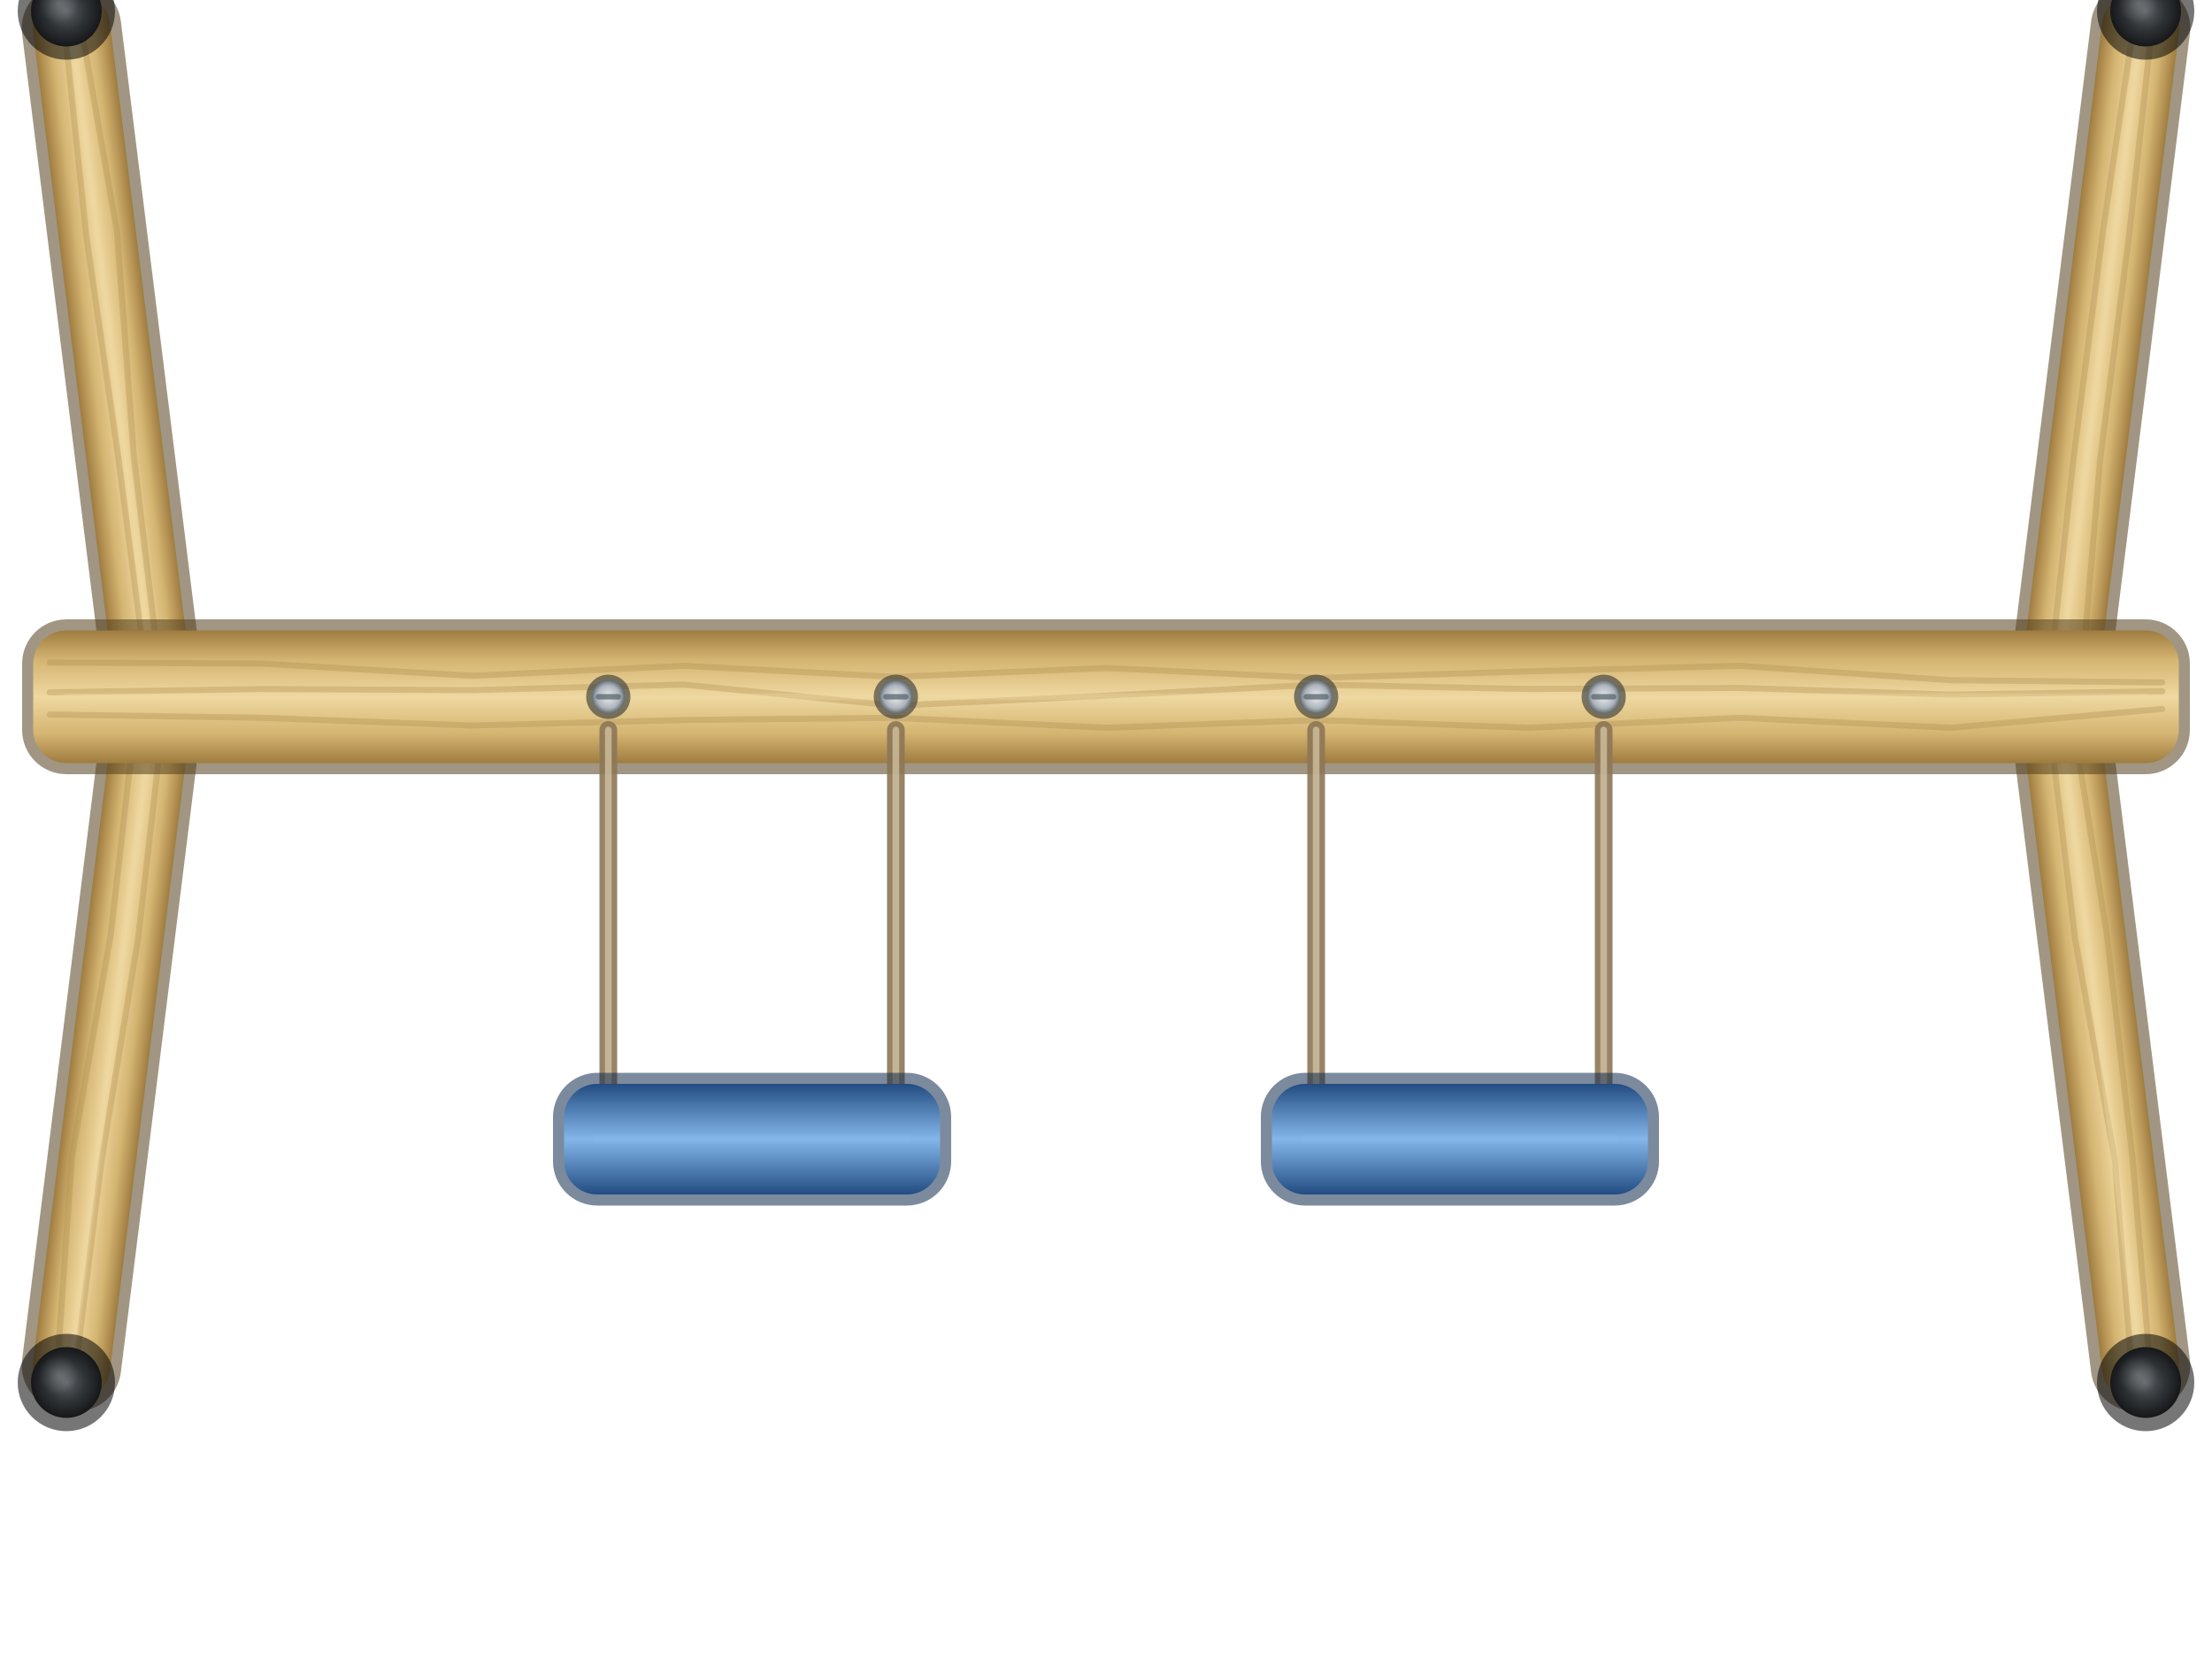
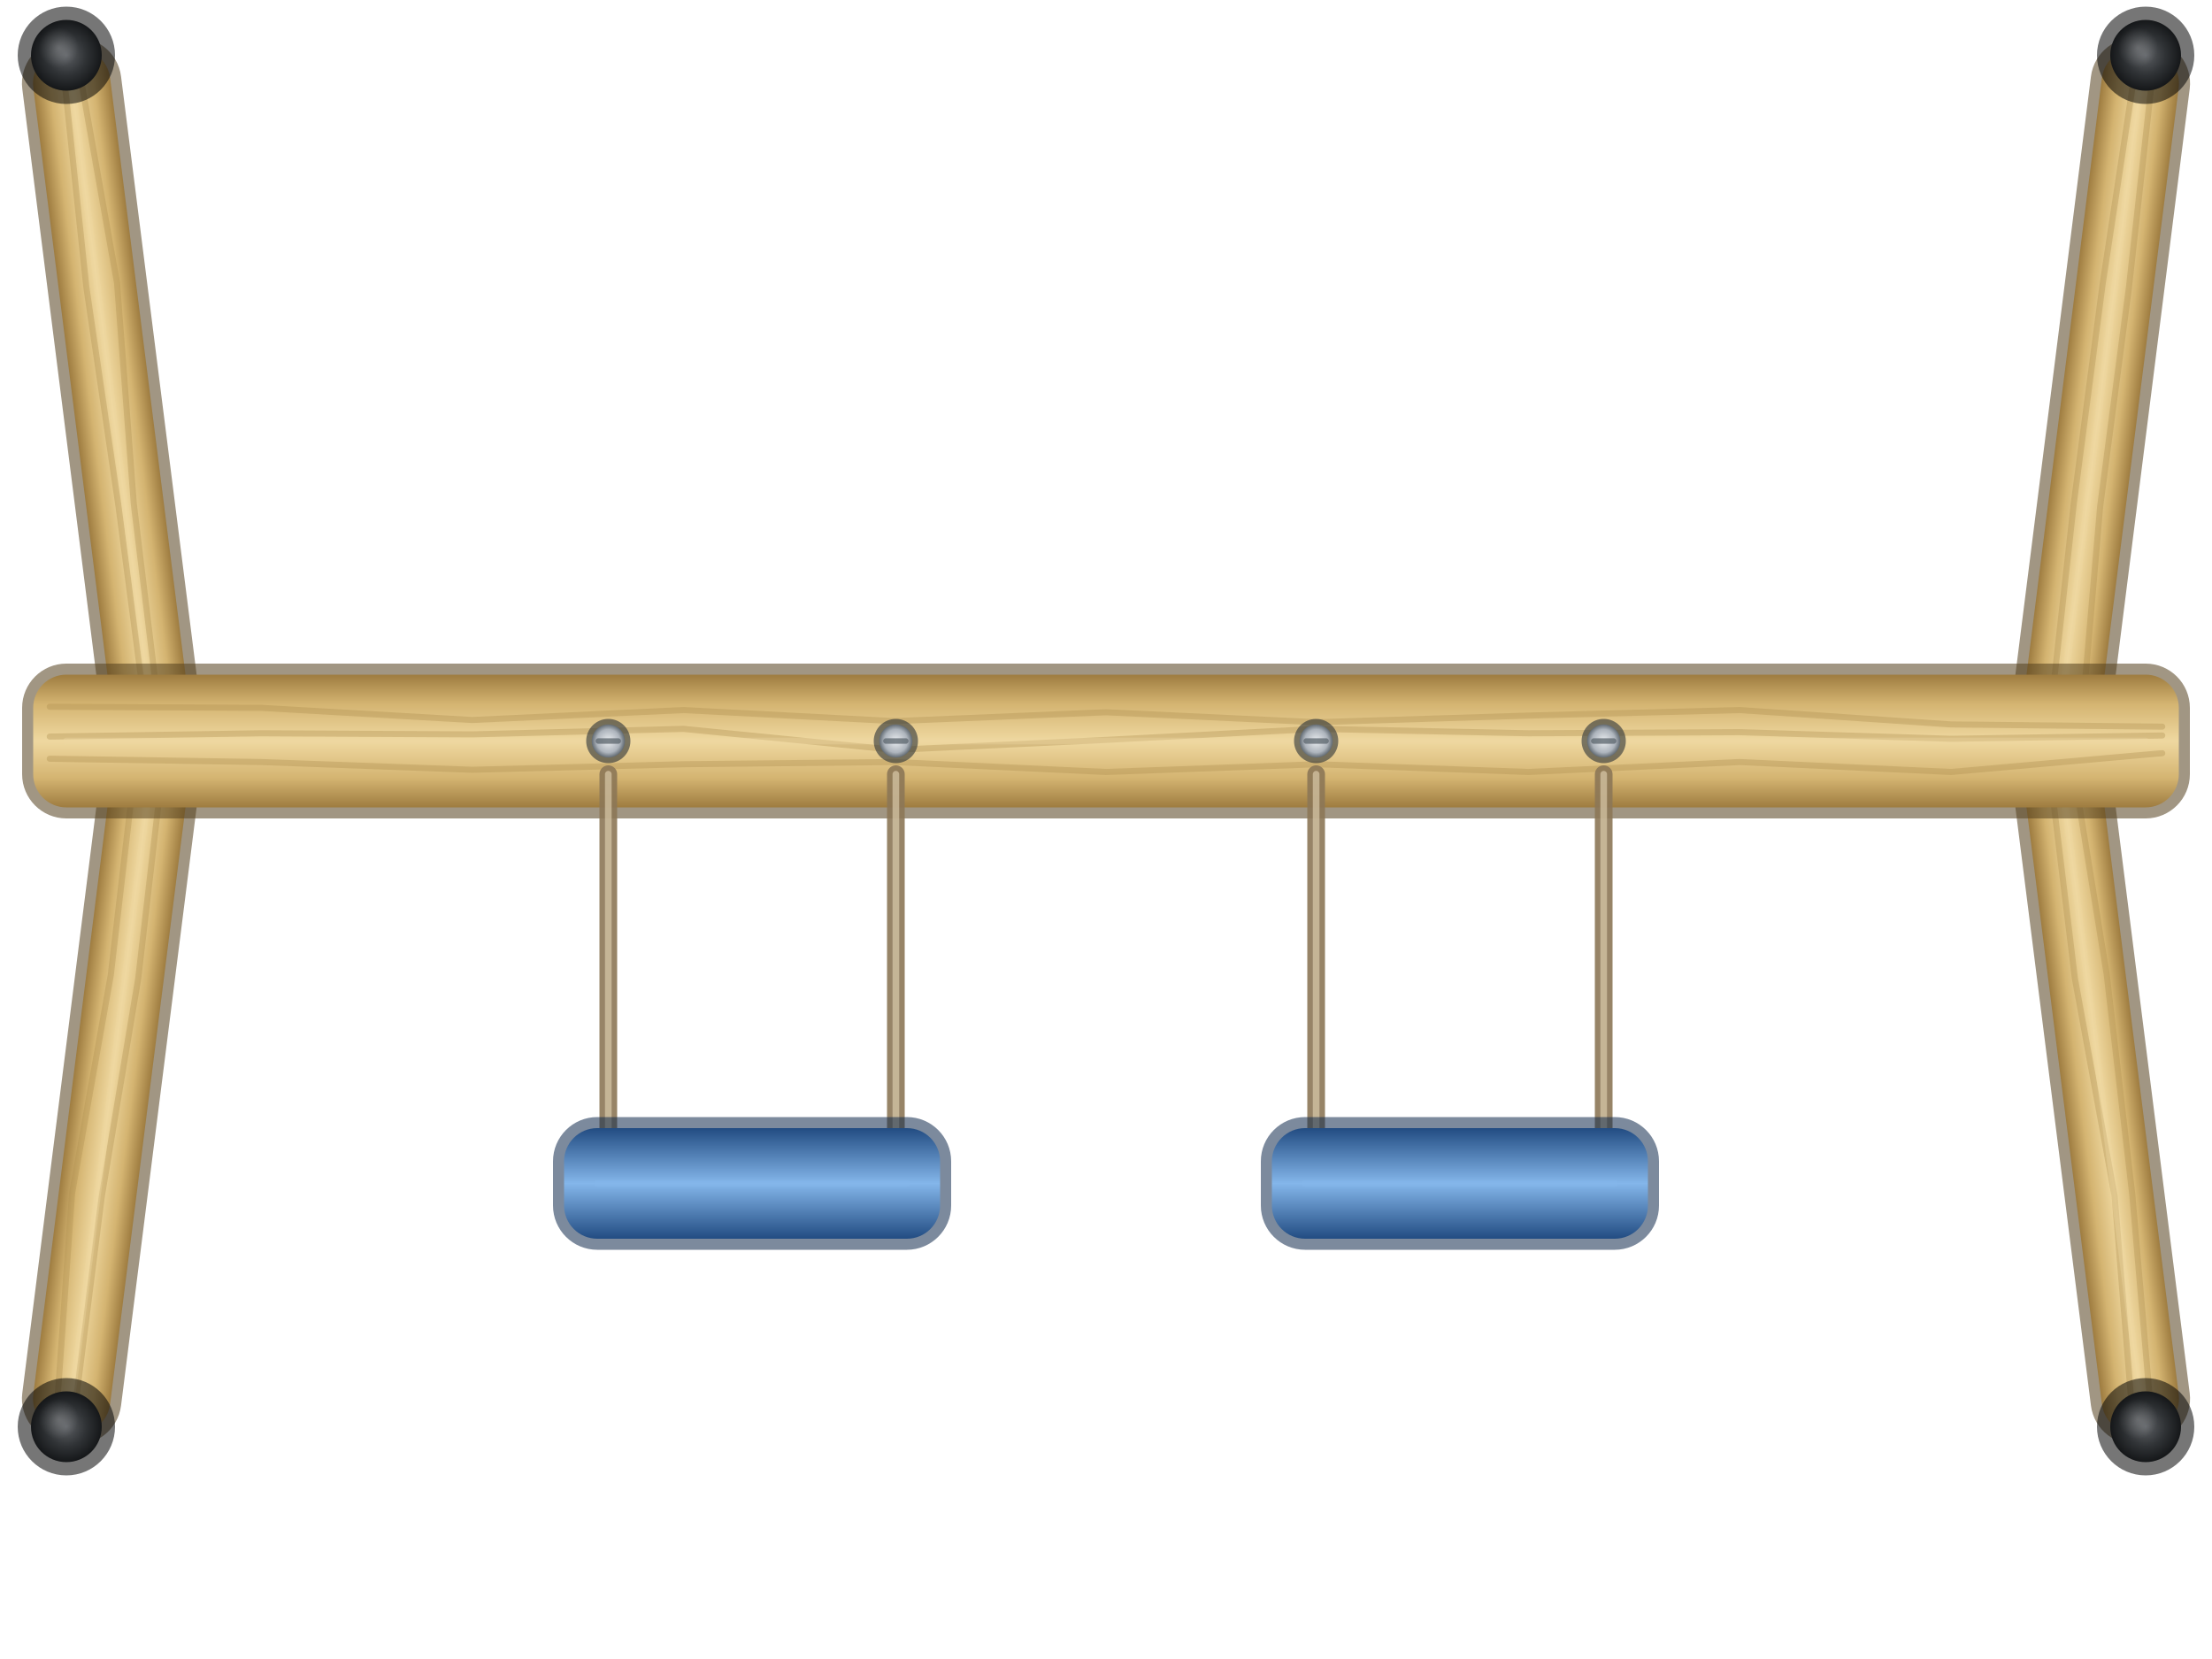
<svg xmlns="http://www.w3.org/2000/svg" viewBox="0 0 200 150">
  <defs>
    <linearGradient id="s5_l1" x1="0" y1="0" x2="1" y2="0">
      <stop offset="0%" stop-color="#9e7c40" />
      <stop offset="22%" stop-color="#d4b471" />
      <stop offset="50%" stop-color="#efd8a0" />
      <stop offset="78%" stop-color="#d4b471" />
      <stop offset="100%" stop-color="#9e7c40" />
    </linearGradient>
    <linearGradient id="s5_l2" x1="0" y1="0" x2="1" y2="0">
      <stop offset="0%" stop-color="#9e7c40" />
      <stop offset="22%" stop-color="#d4b471" />
      <stop offset="50%" stop-color="#efd8a0" />
      <stop offset="78%" stop-color="#d4b471" />
      <stop offset="100%" stop-color="#9e7c40" />
    </linearGradient>
    <linearGradient id="s5_l3" x1="0" y1="0" x2="1" y2="0">
      <stop offset="0%" stop-color="#9e7c40" />
      <stop offset="22%" stop-color="#d4b471" />
      <stop offset="50%" stop-color="#efd8a0" />
      <stop offset="78%" stop-color="#d4b471" />
      <stop offset="100%" stop-color="#9e7c40" />
    </linearGradient>
    <linearGradient id="s5_l4" x1="0" y1="0" x2="1" y2="0">
      <stop offset="0%" stop-color="#9e7c40" />
      <stop offset="22%" stop-color="#d4b471" />
      <stop offset="50%" stop-color="#efd8a0" />
      <stop offset="78%" stop-color="#d4b471" />
      <stop offset="100%" stop-color="#9e7c40" />
    </linearGradient>
    <radialGradient id="s5_r5" cx="50%" cy="50%" r="50%">
      <stop offset="0%" stop-color="#5c5f63" />
      <stop offset="55%" stop-color="#303336" />
      <stop offset="100%" stop-color="#151719" />
    </radialGradient>
    <radialGradient id="s5_r6" cx="50%" cy="50%" r="50%">
      <stop offset="0%" stop-color="#ffffff" stop-opacity="0.2" />
      <stop offset="100%" stop-color="#ffffff" stop-opacity="0" />
    </radialGradient>
    <radialGradient id="s5_r7" cx="50%" cy="50%" r="50%">
      <stop offset="0%" stop-color="#5c5f63" />
      <stop offset="55%" stop-color="#303336" />
      <stop offset="100%" stop-color="#151719" />
    </radialGradient>
    <radialGradient id="s5_r8" cx="50%" cy="50%" r="50%">
      <stop offset="0%" stop-color="#ffffff" stop-opacity="0.2" />
      <stop offset="100%" stop-color="#ffffff" stop-opacity="0" />
    </radialGradient>
    <radialGradient id="s5_r9" cx="50%" cy="50%" r="50%">
      <stop offset="0%" stop-color="#5c5f63" />
      <stop offset="55%" stop-color="#303336" />
      <stop offset="100%" stop-color="#151719" />
    </radialGradient>
    <radialGradient id="s5_r10" cx="50%" cy="50%" r="50%">
      <stop offset="0%" stop-color="#ffffff" stop-opacity="0.2" />
      <stop offset="100%" stop-color="#ffffff" stop-opacity="0" />
    </radialGradient>
    <radialGradient id="s5_r11" cx="50%" cy="50%" r="50%">
      <stop offset="0%" stop-color="#5c5f63" />
      <stop offset="55%" stop-color="#303336" />
      <stop offset="100%" stop-color="#151719" />
    </radialGradient>
    <radialGradient id="s5_r12" cx="50%" cy="50%" r="50%">
      <stop offset="0%" stop-color="#ffffff" stop-opacity="0.2" />
      <stop offset="100%" stop-color="#ffffff" stop-opacity="0" />
    </radialGradient>
    <linearGradient id="s5_l13" x1="0" y1="0" x2="0" y2="1">
      <stop offset="0%" stop-color="#9e7c40" />
      <stop offset="22%" stop-color="#d4b471" />
      <stop offset="50%" stop-color="#efd8a0" />
      <stop offset="78%" stop-color="#d4b471" />
      <stop offset="100%" stop-color="#9e7c40" />
    </linearGradient>
    <linearGradient id="s5_l14" x1="0" y1="0" x2="0" y2="1">
      <stop offset="0%" stop-color="#224c82" />
      <stop offset="50%" stop-color="#84b6ea" />
      <stop offset="100%" stop-color="#224c82" />
    </linearGradient>
    <linearGradient id="s5_l15" x1="0" y1="0" x2="0" y2="1">
      <stop offset="0%" stop-color="#224c82" />
      <stop offset="50%" stop-color="#84b6ea" />
      <stop offset="100%" stop-color="#224c82" />
    </linearGradient>
    <radialGradient id="s5_r16" cx="50%" cy="50%" r="50%">
      <stop offset="0%" stop-color="#eaedf0" />
      <stop offset="70%" stop-color="#adb4bc" />
      <stop offset="100%" stop-color="#626b73" />
    </radialGradient>
    <radialGradient id="s5_r17" cx="50%" cy="50%" r="50%">
      <stop offset="0%" stop-color="#eaedf0" />
      <stop offset="70%" stop-color="#adb4bc" />
      <stop offset="100%" stop-color="#626b73" />
    </radialGradient>
    <radialGradient id="s5_r18" cx="50%" cy="50%" r="50%">
      <stop offset="0%" stop-color="#eaedf0" />
      <stop offset="70%" stop-color="#adb4bc" />
      <stop offset="100%" stop-color="#626b73" />
    </radialGradient>
    <radialGradient id="s5_r19" cx="50%" cy="50%" r="50%">
      <stop offset="0%" stop-color="#eaedf0" />
      <stop offset="70%" stop-color="#adb4bc" />
      <stop offset="100%" stop-color="#626b73" />
    </radialGradient>
  </defs>
-   <g transform="rotate(-7.1 14.0 63.0)">
-     <rect x="9.5" y="-2.0" width="9.0" height="66.0" rx="4" fill="#54401e" opacity="0.55" />
-     <rect x="10.5" y="-1.0" width="7.0" height="64.0" rx="3" fill="url(#s5_l1)" />
-     <path d="M 13.4 0.5 L 13.0 20.8 L 13.4 41.2 L 13.5 61.5" fill="none" stroke="#ab8c4c" stroke-width="0.55" stroke-linecap="round" opacity="0.35" />
-     <path d="M 14.8 0.5 L 15.8 20.8 L 14.8 41.2 L 14.7 61.5" fill="none" stroke="#ab8c4c" stroke-width="0.55" stroke-linecap="round" opacity="0.35" />
-     <line x1="14.0" y1="2.0" x2="14.0" y2="60.0" stroke="#efd8a0" stroke-width="0.6" stroke-linecap="round" opacity="0.35" />
+   <g transform="rotate(-7.2 14.0 67.0)">
+     <rect x="9.5" y="3.0" width="9.0" height="65.0" rx="4" fill="#54401e" opacity="0.55" />
+     <rect x="10.5" y="4.0" width="7.0" height="63.0" rx="3" fill="url(#s5_l1)" />
+     <path d="M 13.4 5.5 L 13.0 25.5 L 13.4 45.5 L 13.5 65.5" fill="none" stroke="#ab8c4c" stroke-width="0.55" stroke-linecap="round" opacity="0.35" />
+     <path d="M 14.8 5.5 L 15.8 25.5 L 14.8 45.5 L 14.7 65.5" fill="none" stroke="#ab8c4c" stroke-width="0.55" stroke-linecap="round" opacity="0.35" />
+     <line x1="14.0" y1="7.0" x2="14.0" y2="64.0" stroke="#efd8a0" stroke-width="0.6" stroke-linecap="round" opacity="0.35" />
  </g>
-   <g transform="rotate(7.1 14.0 63.0)">
-     <rect x="9.5" y="62.0" width="9.0" height="66.0" rx="4" fill="#54401e" opacity="0.55" />
-     <rect x="10.5" y="63.0" width="7.0" height="64.0" rx="3" fill="url(#s5_l2)" />
-     <path d="M 12.5 64.5 L 12.7 84.8 L 11.7 105.2 L 12.8 125.5" fill="none" stroke="#ab8c4c" stroke-width="0.55" stroke-linecap="round" opacity="0.35" />
-     <path d="M 15.0 64.5 L 15.2 84.8 L 14.4 105.2 L 14.4 125.5" fill="none" stroke="#ab8c4c" stroke-width="0.55" stroke-linecap="round" opacity="0.35" />
-     <line x1="14.0" y1="66.0" x2="14.0" y2="124.0" stroke="#efd8a0" stroke-width="0.6" stroke-linecap="round" opacity="0.35" />
+   <g transform="rotate(7.2 14.0 67.0)">
+     <rect x="9.5" y="66.0" width="9.0" height="65.0" rx="4" fill="#54401e" opacity="0.55" />
+     <rect x="10.5" y="67.0" width="7.0" height="63.0" rx="3" fill="url(#s5_l2)" />
+     <path d="M 12.5 68.5 L 12.7 88.5 L 11.7 108.5 L 12.8 128.5" fill="none" stroke="#ab8c4c" stroke-width="0.55" stroke-linecap="round" opacity="0.35" />
+     <path d="M 15.0 68.5 L 15.2 88.5 L 14.4 108.5 L 14.4 128.5" fill="none" stroke="#ab8c4c" stroke-width="0.55" stroke-linecap="round" opacity="0.35" />
+     <line x1="14.0" y1="70.0" x2="14.0" y2="127.0" stroke="#efd8a0" stroke-width="0.6" stroke-linecap="round" opacity="0.35" />
  </g>
-   <g transform="rotate(7.1 186.0 63.0)">
-     <rect x="181.5" y="-2.0" width="9.0" height="66.0" rx="4" fill="#54401e" opacity="0.55" />
-     <rect x="182.5" y="-1.0" width="7.0" height="64.0" rx="3" fill="url(#s5_l3)" />
-     <path d="M 185.4 0.5 L 184.9 20.8 L 184.8 41.2 L 185.1 61.5" fill="none" stroke="#ab8c4c" stroke-width="0.55" stroke-linecap="round" opacity="0.35" />
-     <path d="M 187.0 0.5 L 187.3 20.8 L 187.2 41.2 L 188.0 61.5" fill="none" stroke="#ab8c4c" stroke-width="0.55" stroke-linecap="round" opacity="0.35" />
-     <line x1="186.0" y1="2.0" x2="186.0" y2="60.0" stroke="#efd8a0" stroke-width="0.6" stroke-linecap="round" opacity="0.35" />
+   <g transform="rotate(7.2 186.0 67.0)">
+     <rect x="181.5" y="3.0" width="9.0" height="65.0" rx="4" fill="#54401e" opacity="0.55" />
+     <rect x="182.5" y="4.0" width="7.0" height="63.0" rx="3" fill="url(#s5_l3)" />
+     <path d="M 185.4 5.5 L 184.9 25.5 L 184.8 45.5 L 185.1 65.5" fill="none" stroke="#ab8c4c" stroke-width="0.55" stroke-linecap="round" opacity="0.35" />
+     <path d="M 187.0 5.5 L 187.3 25.5 L 187.2 45.5 L 188.0 65.5" fill="none" stroke="#ab8c4c" stroke-width="0.55" stroke-linecap="round" opacity="0.35" />
+     <line x1="186.0" y1="7.0" x2="186.0" y2="64.0" stroke="#efd8a0" stroke-width="0.6" stroke-linecap="round" opacity="0.35" />
  </g>
-   <g transform="rotate(-7.1 186.0 63.0)">
-     <rect x="181.5" y="62.0" width="9.0" height="66.0" rx="4" fill="#54401e" opacity="0.55" />
-     <rect x="182.5" y="63.0" width="7.0" height="64.0" rx="3" fill="url(#s5_l4)" />
-     <path d="M 185.0 64.5 L 184.9 84.8 L 186.0 105.2 L 185.1 125.5" fill="none" stroke="#ab8c4c" stroke-width="0.55" stroke-linecap="round" opacity="0.35" />
-     <path d="M 187.1 64.5 L 187.8 84.8 L 187.6 105.2 L 186.8 125.5" fill="none" stroke="#ab8c4c" stroke-width="0.55" stroke-linecap="round" opacity="0.35" />
-     <line x1="186.0" y1="66.0" x2="186.0" y2="124.0" stroke="#efd8a0" stroke-width="0.6" stroke-linecap="round" opacity="0.35" />
+   <g transform="rotate(-7.2 186.0 67.0)">
+     <rect x="181.5" y="66.0" width="9.0" height="65.0" rx="4" fill="#54401e" opacity="0.55" />
+     <rect x="182.5" y="67.0" width="7.0" height="63.0" rx="3" fill="url(#s5_l4)" />
+     <path d="M 185.0 68.5 L 184.9 88.5 L 186.0 108.5 L 185.1 128.5" fill="none" stroke="#ab8c4c" stroke-width="0.55" stroke-linecap="round" opacity="0.35" />
+     <path d="M 187.1 68.5 L 187.8 88.5 L 187.6 108.5 L 186.8 128.5" fill="none" stroke="#ab8c4c" stroke-width="0.55" stroke-linecap="round" opacity="0.35" />
+     <line x1="186.0" y1="70.0" x2="186.0" y2="127.0" stroke="#efd8a0" stroke-width="0.6" stroke-linecap="round" opacity="0.35" />
  </g>
-   <circle cx="6.0" cy="1.0" r="4.4" fill="#050606" opacity="0.55" />
-   <circle cx="6.0" cy="1.0" r="3.2" fill="url(#s5_r5)" />
-   <circle cx="5.3" cy="0.3" r="1.8" fill="url(#s5_r6)" />
-   <circle cx="6.0" cy="125.0" r="4.4" fill="#050606" opacity="0.55" />
-   <circle cx="6.0" cy="125.0" r="3.2" fill="url(#s5_r7)" />
-   <circle cx="5.3" cy="124.3" r="1.8" fill="url(#s5_r8)" />
-   <circle cx="194.0" cy="1.0" r="4.4" fill="#050606" opacity="0.55" />
-   <circle cx="194.0" cy="1.0" r="3.2" fill="url(#s5_r9)" />
-   <circle cx="193.3" cy="0.3" r="1.8" fill="url(#s5_r10)" />
-   <circle cx="194.0" cy="125.0" r="4.4" fill="#050606" opacity="0.55" />
-   <circle cx="194.0" cy="125.0" r="3.2" fill="url(#s5_r11)" />
-   <circle cx="193.3" cy="124.3" r="1.8" fill="url(#s5_r12)" />
-   <rect x="2.0" y="56.0" width="196.0" height="14.0" rx="4" fill="#54401e" opacity="0.55" />
-   <rect x="3.0" y="57.0" width="194.0" height="12.0" rx="3" fill="url(#s5_l13)" />
-   <path d="M 4.5 59.9 L 23.6 60.0 L 42.7 61.1 L 61.8 60.2 L 80.9 61.2 L 100.0 60.4 L 119.1 61.3 L 138.2 60.7 L 157.3 60.2 L 176.4 61.5 L 195.5 61.7" fill="none" stroke="#ab8c4c" stroke-width="0.55" stroke-linecap="round" opacity="0.35" />
-   <path d="M 4.5 62.6 L 23.6 62.3 L 42.7 62.4 L 61.8 61.9 L 80.9 63.8 L 100.0 62.9 L 119.1 61.9 L 138.2 62.3 L 157.3 62.2 L 176.4 62.8 L 195.5 62.5" fill="none" stroke="#ab8c4c" stroke-width="0.55" stroke-linecap="round" opacity="0.35" />
-   <path d="M 4.5 64.6 L 23.6 64.9 L 42.7 65.6 L 61.8 65.1 L 80.9 64.9 L 100.0 65.8 L 119.1 65.1 L 138.2 65.8 L 157.3 64.9 L 176.4 65.8 L 195.5 64.1" fill="none" stroke="#ab8c4c" stroke-width="0.55" stroke-linecap="round" opacity="0.35" />
-   <line x1="6.0" y1="63.0" x2="194.0" y2="63.0" stroke="#efd8a0" stroke-width="0.6" stroke-linecap="round" opacity="0.35" />
-   <line x1="55.0" y1="66.0" x2="55.0" y2="102.0" stroke="#8c7756" stroke-width="1.6" stroke-linecap="round" opacity="0.9" />
-   <line x1="55.0" y1="66.0" x2="55.0" y2="102.0" stroke="#e5d5b6" stroke-width="0.6" stroke-linecap="round" opacity="0.6" />
-   <line x1="81.0" y1="66.0" x2="81.0" y2="102.0" stroke="#8c7756" stroke-width="1.6" stroke-linecap="round" opacity="0.9" />
-   <line x1="81.0" y1="66.0" x2="81.0" y2="102.0" stroke="#e5d5b6" stroke-width="0.6" stroke-linecap="round" opacity="0.6" />
-   <rect x="50.0" y="97.0" width="36.0" height="12.0" rx="4" fill="#10294c" opacity="0.55" />
-   <rect x="51.0" y="98.0" width="34.0" height="10.0" rx="3" fill="url(#s5_l14)" />
-   <line x1="54.0" y1="103.0" x2="82.0" y2="103.0" stroke="#84b6ea" stroke-width="0.6" stroke-linecap="round" opacity="0.4" />
-   <line x1="119.0" y1="66.0" x2="119.0" y2="102.0" stroke="#8c7756" stroke-width="1.6" stroke-linecap="round" opacity="0.9" />
-   <line x1="119.0" y1="66.0" x2="119.0" y2="102.0" stroke="#e5d5b6" stroke-width="0.6" stroke-linecap="round" opacity="0.6" />
-   <line x1="145.0" y1="66.0" x2="145.0" y2="102.0" stroke="#8c7756" stroke-width="1.6" stroke-linecap="round" opacity="0.9" />
-   <line x1="145.0" y1="66.0" x2="145.0" y2="102.0" stroke="#e5d5b6" stroke-width="0.6" stroke-linecap="round" opacity="0.6" />
-   <rect x="114.0" y="97.0" width="36.0" height="12.0" rx="4" fill="#10294c" opacity="0.55" />
-   <rect x="115.0" y="98.0" width="34.0" height="10.0" rx="3" fill="url(#s5_l15)" />
-   <line x1="118.0" y1="103.0" x2="146.0" y2="103.0" stroke="#84b6ea" stroke-width="0.6" stroke-linecap="round" opacity="0.4" />
-   <circle cx="55.0" cy="63.0" r="2.0" fill="#2c3237" opacity="0.6" />
-   <circle cx="55.0" cy="63.0" r="1.5" fill="url(#s5_r16)" />
-   <line x1="54.1" y1="63.0" x2="55.9" y2="63.0" stroke="#626b73" stroke-width="0.5" stroke-linecap="round" opacity="0.8" />
-   <circle cx="81.0" cy="63.0" r="2.0" fill="#2c3237" opacity="0.6" />
-   <circle cx="81.0" cy="63.0" r="1.5" fill="url(#s5_r17)" />
-   <line x1="80.1" y1="63.0" x2="81.9" y2="63.0" stroke="#626b73" stroke-width="0.5" stroke-linecap="round" opacity="0.8" />
-   <circle cx="119.0" cy="63.0" r="2.0" fill="#2c3237" opacity="0.6" />
-   <circle cx="119.0" cy="63.0" r="1.5" fill="url(#s5_r18)" />
-   <line x1="118.1" y1="63.0" x2="119.9" y2="63.0" stroke="#626b73" stroke-width="0.5" stroke-linecap="round" opacity="0.8" />
-   <circle cx="145.0" cy="63.0" r="2.0" fill="#2c3237" opacity="0.6" />
-   <circle cx="145.0" cy="63.0" r="1.5" fill="url(#s5_r19)" />
-   <line x1="144.1" y1="63.0" x2="145.9" y2="63.0" stroke="#626b73" stroke-width="0.5" stroke-linecap="round" opacity="0.8" />
+   <circle cx="6.0" cy="5.0" r="4.4" fill="#050606" opacity="0.55" />
+   <circle cx="6.0" cy="5.0" r="3.2" fill="url(#s5_r5)" />
+   <circle cx="5.3" cy="4.3" r="1.8" fill="url(#s5_r6)" />
+   <circle cx="6.0" cy="129.0" r="4.4" fill="#050606" opacity="0.55" />
+   <circle cx="6.0" cy="129.0" r="3.2" fill="url(#s5_r7)" />
+   <circle cx="5.3" cy="128.3" r="1.8" fill="url(#s5_r8)" />
+   <circle cx="194.0" cy="5.0" r="4.4" fill="#050606" opacity="0.55" />
+   <circle cx="194.0" cy="5.0" r="3.2" fill="url(#s5_r9)" />
+   <circle cx="193.3" cy="4.3" r="1.8" fill="url(#s5_r10)" />
+   <circle cx="194.0" cy="129.0" r="4.4" fill="#050606" opacity="0.55" />
+   <circle cx="194.0" cy="129.0" r="3.2" fill="url(#s5_r11)" />
+   <circle cx="193.3" cy="128.3" r="1.8" fill="url(#s5_r12)" />
+   <rect x="2.0" y="60.0" width="196.0" height="14.0" rx="4" fill="#54401e" opacity="0.55" />
+   <rect x="3.0" y="61.0" width="194.0" height="12.0" rx="3" fill="url(#s5_l13)" />
+   <path d="M 4.5 63.9 L 23.6 64.0 L 42.7 65.1 L 61.8 64.2 L 80.9 65.2 L 100.0 64.4 L 119.1 65.3 L 138.2 64.7 L 157.3 64.2 L 176.4 65.5 L 195.5 65.7" fill="none" stroke="#ab8c4c" stroke-width="0.55" stroke-linecap="round" opacity="0.35" />
+   <path d="M 4.5 66.6 L 23.6 66.3 L 42.7 66.4 L 61.8 65.9 L 80.9 67.8 L 100.0 66.9 L 119.1 65.9 L 138.2 66.3 L 157.3 66.2 L 176.4 66.8 L 195.5 66.5" fill="none" stroke="#ab8c4c" stroke-width="0.55" stroke-linecap="round" opacity="0.35" />
+   <path d="M 4.5 68.6 L 23.6 68.9 L 42.7 69.6 L 61.8 69.1 L 80.9 68.9 L 100.0 69.8 L 119.1 69.1 L 138.2 69.8 L 157.3 68.9 L 176.4 69.8 L 195.5 68.1" fill="none" stroke="#ab8c4c" stroke-width="0.55" stroke-linecap="round" opacity="0.35" />
+   <line x1="6.0" y1="67.0" x2="194.0" y2="67.0" stroke="#efd8a0" stroke-width="0.6" stroke-linecap="round" opacity="0.35" />
+   <line x1="55.0" y1="70.0" x2="55.0" y2="106.0" stroke="#8c7756" stroke-width="1.6" stroke-linecap="round" opacity="0.9" />
+   <line x1="55.0" y1="70.0" x2="55.0" y2="106.0" stroke="#e5d5b6" stroke-width="0.6" stroke-linecap="round" opacity="0.6" />
+   <line x1="81.0" y1="70.0" x2="81.0" y2="106.0" stroke="#8c7756" stroke-width="1.6" stroke-linecap="round" opacity="0.9" />
+   <line x1="81.0" y1="70.0" x2="81.0" y2="106.0" stroke="#e5d5b6" stroke-width="0.6" stroke-linecap="round" opacity="0.6" />
+   <rect x="50.0" y="101.0" width="36.0" height="12.0" rx="4" fill="#10294c" opacity="0.55" />
+   <rect x="51.0" y="102.0" width="34.0" height="10.0" rx="3" fill="url(#s5_l14)" />
+   <line x1="54.0" y1="107.0" x2="82.0" y2="107.0" stroke="#84b6ea" stroke-width="0.6" stroke-linecap="round" opacity="0.4" />
+   <line x1="119.0" y1="70.0" x2="119.0" y2="106.0" stroke="#8c7756" stroke-width="1.6" stroke-linecap="round" opacity="0.9" />
+   <line x1="119.0" y1="70.0" x2="119.0" y2="106.0" stroke="#e5d5b6" stroke-width="0.6" stroke-linecap="round" opacity="0.6" />
+   <line x1="145.0" y1="70.0" x2="145.0" y2="106.0" stroke="#8c7756" stroke-width="1.6" stroke-linecap="round" opacity="0.9" />
+   <line x1="145.0" y1="70.0" x2="145.0" y2="106.0" stroke="#e5d5b6" stroke-width="0.6" stroke-linecap="round" opacity="0.6" />
+   <rect x="114.0" y="101.0" width="36.0" height="12.0" rx="4" fill="#10294c" opacity="0.55" />
+   <rect x="115.0" y="102.0" width="34.0" height="10.0" rx="3" fill="url(#s5_l15)" />
+   <line x1="118.0" y1="107.0" x2="146.0" y2="107.0" stroke="#84b6ea" stroke-width="0.6" stroke-linecap="round" opacity="0.4" />
+   <circle cx="55.0" cy="67.0" r="2.0" fill="#2c3237" opacity="0.6" />
+   <circle cx="55.0" cy="67.0" r="1.5" fill="url(#s5_r16)" />
+   <line x1="54.1" y1="67.0" x2="55.9" y2="67.0" stroke="#626b73" stroke-width="0.5" stroke-linecap="round" opacity="0.8" />
+   <circle cx="81.0" cy="67.0" r="2.0" fill="#2c3237" opacity="0.6" />
+   <circle cx="81.0" cy="67.0" r="1.5" fill="url(#s5_r17)" />
+   <line x1="80.1" y1="67.0" x2="81.9" y2="67.0" stroke="#626b73" stroke-width="0.5" stroke-linecap="round" opacity="0.8" />
+   <circle cx="119.0" cy="67.0" r="2.0" fill="#2c3237" opacity="0.6" />
+   <circle cx="119.0" cy="67.0" r="1.5" fill="url(#s5_r18)" />
+   <line x1="118.1" y1="67.0" x2="119.9" y2="67.0" stroke="#626b73" stroke-width="0.5" stroke-linecap="round" opacity="0.8" />
+   <circle cx="145.0" cy="67.0" r="2.0" fill="#2c3237" opacity="0.6" />
+   <circle cx="145.0" cy="67.0" r="1.5" fill="url(#s5_r19)" />
+   <line x1="144.1" y1="67.0" x2="145.9" y2="67.0" stroke="#626b73" stroke-width="0.5" stroke-linecap="round" opacity="0.8" />
</svg>
